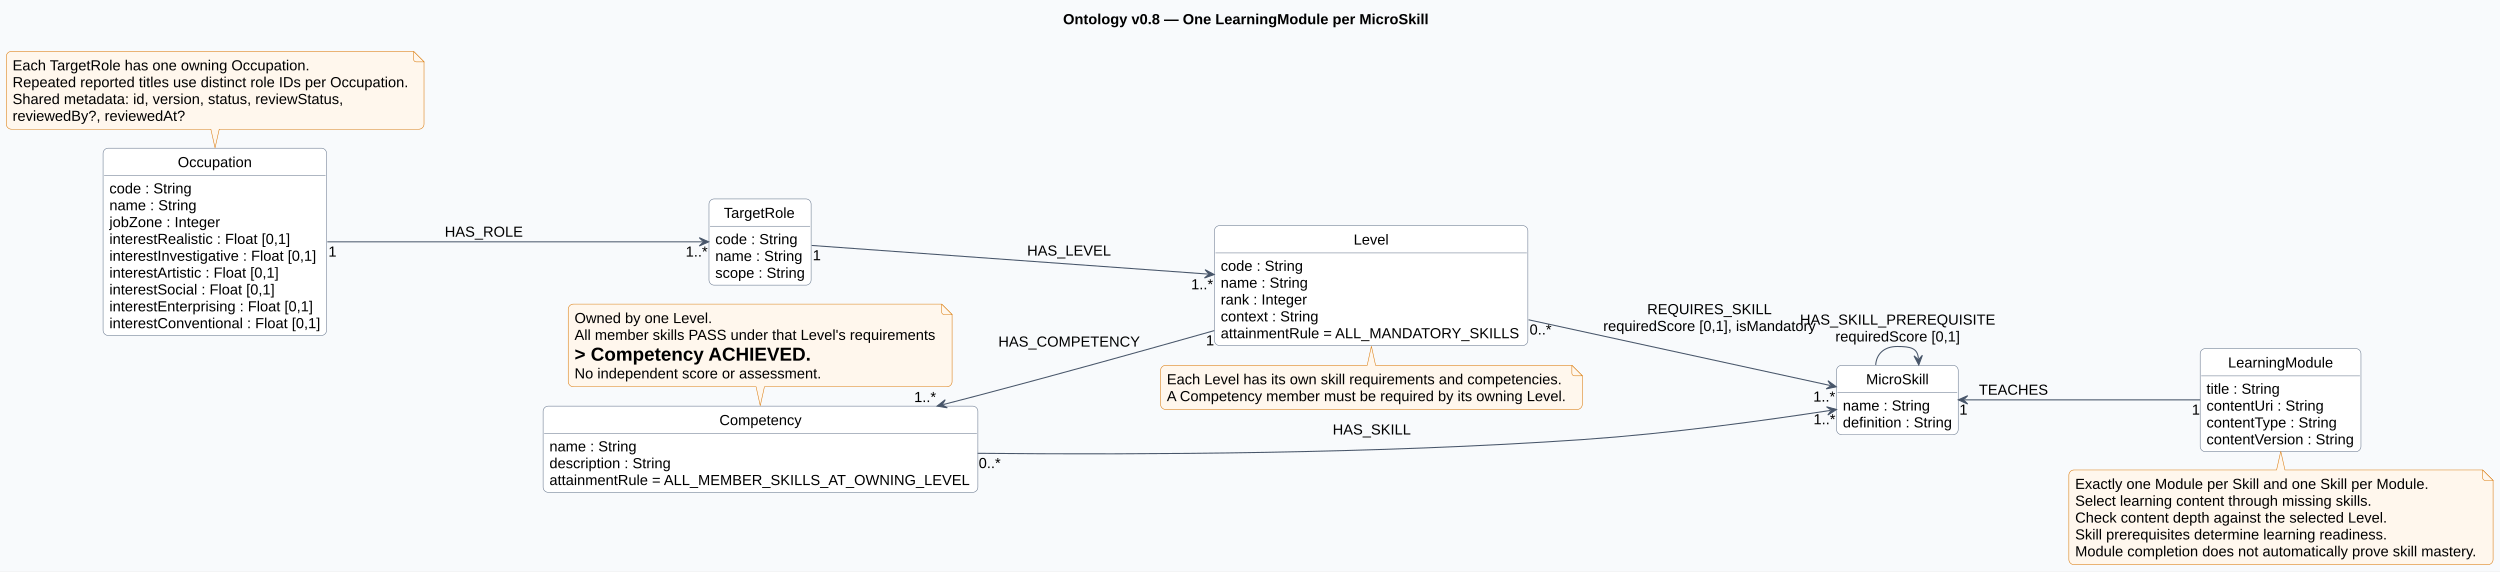
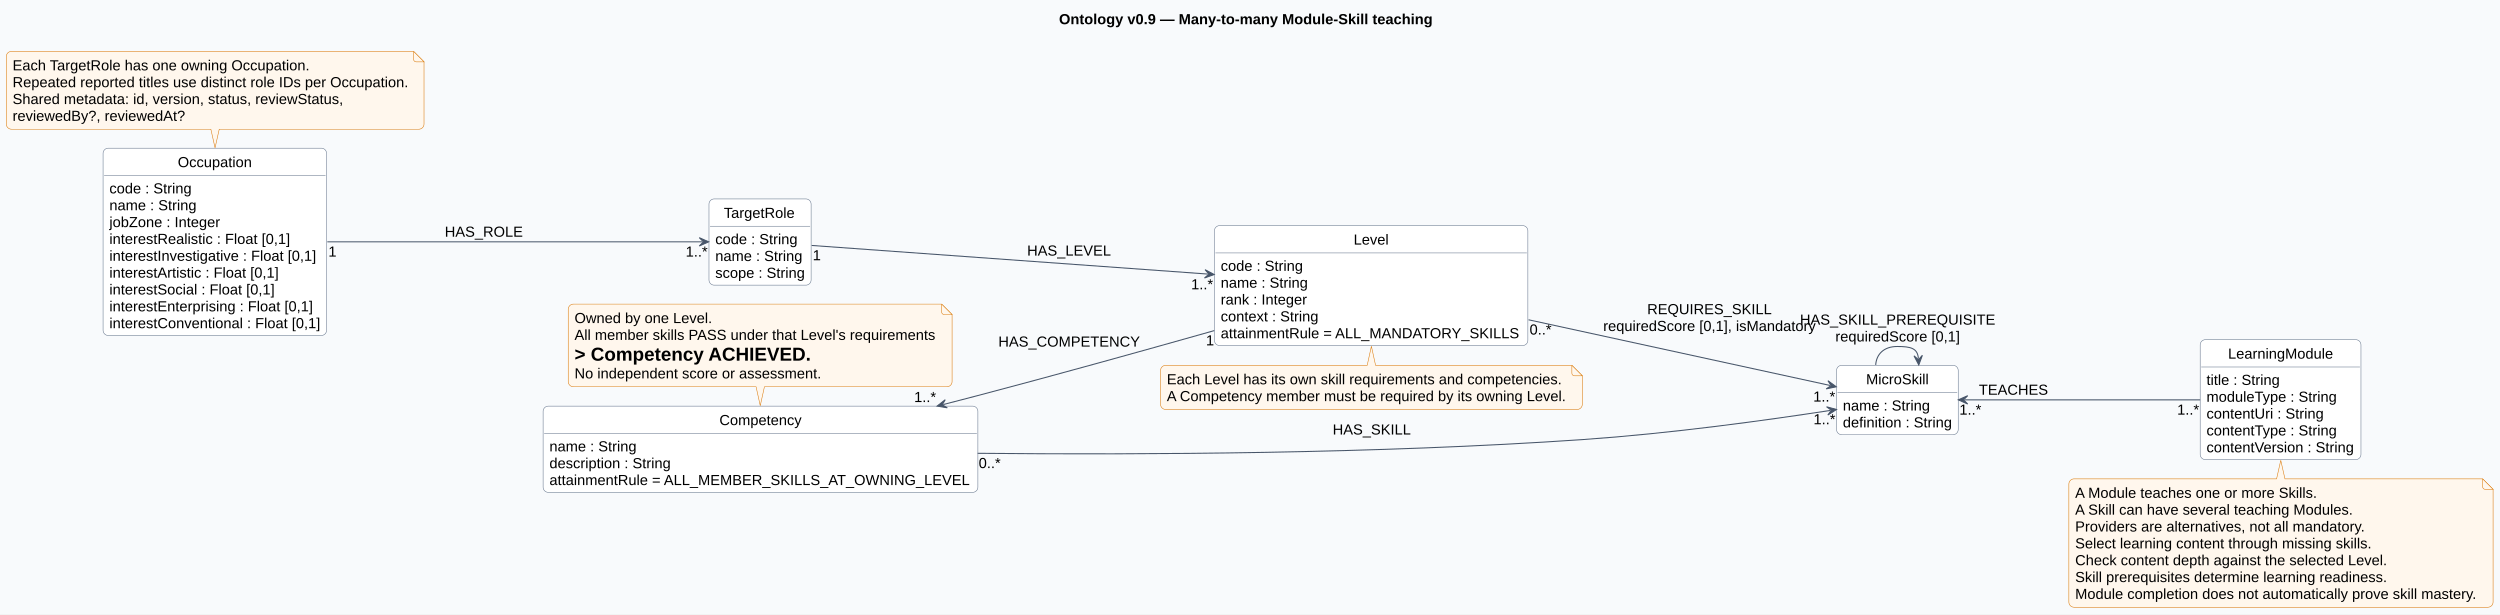
- <svg xmlns="http://www.w3.org/2000/svg" contentStyleType="text/css" data-diagram-type="CLASS" height="546px" preserveAspectRatio="none" style="width:2389px;height:546px;background:#F8FAFC;" version="1.1" viewBox="0 0 2389 546" width="2389px" zoomAndPan="magnify">
+ <svg xmlns="http://www.w3.org/2000/svg" contentStyleType="text/css" data-diagram-type="CLASS" height="587px" preserveAspectRatio="none" style="width:2389px;height:587px;background:#F8FAFC;" version="1.1" viewBox="0 0 2389 587" width="2389px" zoomAndPan="magnify">
  <defs />
  <g>
-     <rect fill="#F8FAFC" height="546" style="stroke:none;stroke-width:1;" width="2389" x="0" y="0" />
+     <rect fill="#F8FAFC" height="587" style="stroke:none;stroke-width:1;" width="2389" x="0" y="0" />
    <g class="title" data-source-line="16">
-       <text fill="#000000" font-family="Arial" font-size="14" font-weight="bold" lengthAdjust="spacing" textLength="349.275" x="1015.862" y="23.132">Ontology v0.8 — One LearningModule per MicroSkill</text>
+       <text fill="#000000" font-family="Arial" font-size="14" font-weight="bold" lengthAdjust="spacing" textLength="357.041" x="1011.98" y="23.132">Ontology v0.9 — Many-to-many Module-Skill teaching</text>
    </g>
    <g class="entity" data-entity="Occupation" data-source-line="17" data-uid="ent0002" id="entity_Occupation">
      <rect fill="#FFFFFF" height="178.986" rx="5" ry="5" style="stroke:#64748B;stroke-width:0.5;" width="213.558" x="98.5" y="141.599" />
      <text fill="#000000" font-family="Arial" font-size="14" lengthAdjust="spacing" textLength="70.82" x="169.869" y="159.731">Occupation</text>
      <line style="stroke:#64748B;stroke-width:0.5;" x1="99.5" x2="311.058" y1="167.697" y2="167.697" />
      <text fill="#000000" font-family="Arial" font-size="14" lengthAdjust="spacing" textLength="78.6" x="104.5" y="184.829">code : String</text>
      <text fill="#000000" font-family="Arial" font-size="14" lengthAdjust="spacing" textLength="83.262" x="104.5" y="200.928">name : String</text>
      <text fill="#000000" font-family="Arial" font-size="14" lengthAdjust="spacing" textLength="105.848" x="104.5" y="217.026">jobZone : Integer</text>
      <text fill="#000000" font-family="Arial" font-size="14" lengthAdjust="spacing" textLength="172.737" x="104.5" y="233.125">interestRealistic : Float [0,1]</text>
      <text fill="#000000" font-family="Arial" font-size="14" lengthAdjust="spacing" textLength="197.654" x="104.5" y="249.224">interestInvestigative : Float [0,1]</text>
      <text fill="#000000" font-family="Arial" font-size="14" lengthAdjust="spacing" textLength="161.834" x="104.5" y="265.322">interestArtistic : Float [0,1]</text>
      <text fill="#000000" font-family="Arial" font-size="14" lengthAdjust="spacing" textLength="157.965" x="104.5" y="281.421">interestSocial : Float [0,1]</text>
      <text fill="#000000" font-family="Arial" font-size="14" lengthAdjust="spacing" textLength="194.537" x="104.5" y="297.519">interestEnterprising : Float [0,1]</text>
      <text fill="#000000" font-family="Arial" font-size="14" lengthAdjust="spacing" textLength="201.558" x="104.5" y="313.618">interestConventional : Float [0,1]</text>
    </g>
    <g class="entity" data-entity="TargetRole" data-source-line="28" data-uid="ent0003" id="entity_TargetRole">
      <rect fill="#FFFFFF" height="82.394" rx="5" ry="5" style="stroke:#64748B;stroke-width:0.5;" width="97.6" x="677.5" y="190.099" />
      <text fill="#000000" font-family="Arial" font-size="14" lengthAdjust="spacing" textLength="69.255" x="691.672" y="208.231">TargetRole</text>
      <line style="stroke:#64748B;stroke-width:0.5;" x1="678.5" x2="774.1" y1="216.197" y2="216.197" />
      <text fill="#000000" font-family="Arial" font-size="14" lengthAdjust="spacing" textLength="78.6" x="683.5" y="233.329">code : String</text>
      <text fill="#000000" font-family="Arial" font-size="14" lengthAdjust="spacing" textLength="83.262" x="683.5" y="249.428">name : String</text>
      <text fill="#000000" font-family="Arial" font-size="14" lengthAdjust="spacing" textLength="85.6" x="683.5" y="265.526">scope : String</text>
    </g>
    <g class="entity" data-entity="Level" data-source-line="33" data-uid="ent0004" id="entity_Level">
      <rect fill="#FFFFFF" height="114.592" rx="5" ry="5" style="stroke:#64748B;stroke-width:0.5;" width="299.526" x="1160.5" y="215.599" />
      <text fill="#000000" font-family="Arial" font-size="14" lengthAdjust="spacing" textLength="33.469" x="1293.529" y="233.731">Level</text>
      <line style="stroke:#64748B;stroke-width:0.5;" x1="1161.5" x2="1459.026" y1="241.697" y2="241.697" />
      <text fill="#000000" font-family="Arial" font-size="14" lengthAdjust="spacing" textLength="78.6" x="1166.5" y="258.829">code : String</text>
      <text fill="#000000" font-family="Arial" font-size="14" lengthAdjust="spacing" textLength="83.262" x="1166.5" y="274.928">name : String</text>
      <text fill="#000000" font-family="Arial" font-size="14" lengthAdjust="spacing" textLength="82.489" x="1166.5" y="291.026">rank : Integer</text>
      <text fill="#000000" font-family="Arial" font-size="14" lengthAdjust="spacing" textLength="93.379" x="1166.5" y="307.125">context : String</text>
      <text fill="#000000" font-family="Arial" font-size="14" lengthAdjust="spacing" textLength="287.526" x="1166.5" y="323.224">attainmentRule = ALL_MANDATORY_SKILLS</text>
    </g>
    <g class="entity" data-entity="Competency" data-source-line="40" data-uid="ent0005" id="entity_Competency">
      <rect fill="#FFFFFF" height="82.394" rx="5" ry="5" style="stroke:#64748B;stroke-width:0.5;" width="415.464" x="519" y="388.099" />
      <text fill="#000000" font-family="Arial" font-size="14" lengthAdjust="spacing" textLength="78.593" x="687.436" y="406.231">Competency</text>
      <line style="stroke:#64748B;stroke-width:0.5;" x1="520" x2="933.464" y1="414.197" y2="414.197" />
      <text fill="#000000" font-family="Arial" font-size="14" lengthAdjust="spacing" textLength="83.262" x="525" y="431.329">name : String</text>
      <text fill="#000000" font-family="Arial" font-size="14" lengthAdjust="spacing" textLength="115.944" x="525" y="447.428">description : String</text>
      <text fill="#000000" font-family="Arial" font-size="14" lengthAdjust="spacing" textLength="403.464" x="525" y="463.526">attainmentRule = ALL_MEMBER_SKILLS_AT_OWNING_LEVEL</text>
    </g>
    <g class="entity" data-entity="MicroSkill" data-source-line="45" data-uid="ent0006" id="entity_MicroSkill">
      <rect fill="#FFFFFF" height="66.296" rx="5" ry="5" style="stroke:#64748B;stroke-width:0.5;" width="116.282" x="1755" y="349.099" />
      <text fill="#000000" font-family="Arial" font-size="14" lengthAdjust="spacing" textLength="59.89" x="1783.196" y="367.231">MicroSkill</text>
      <line style="stroke:#64748B;stroke-width:0.5;" x1="1756" x2="1870.282" y1="375.197" y2="375.197" />
      <text fill="#000000" font-family="Arial" font-size="14" lengthAdjust="spacing" textLength="83.262" x="1761" y="392.329">name : String</text>
      <text fill="#000000" font-family="Arial" font-size="14" lengthAdjust="spacing" textLength="104.282" x="1761" y="408.428">definition : String</text>
    </g>
    <g class="entity" data-entity="LearningModule" data-source-line="49" data-uid="ent0007" id="entity_LearningModule">
-       <rect fill="#FFFFFF" height="98.493" rx="5" ry="5" style="stroke:#64748B;stroke-width:0.5;" width="153.634" x="2102.5" y="333.099" />
-       <text fill="#000000" font-family="Arial" font-size="14" lengthAdjust="spacing" textLength="100.406" x="2129.114" y="351.231">LearningModule</text>
-       <line style="stroke:#64748B;stroke-width:0.5;" x1="2103.5" x2="2255.134" y1="359.197" y2="359.197" />
-       <text fill="#000000" font-family="Arial" font-size="14" lengthAdjust="spacing" textLength="70.027" x="2108.5" y="376.329">title : String</text>
-       <text fill="#000000" font-family="Arial" font-size="14" lengthAdjust="spacing" textLength="112.048" x="2108.5" y="392.428">contentUri : String</text>
-       <text fill="#000000" font-family="Arial" font-size="14" lengthAdjust="spacing" textLength="125.289" x="2108.5" y="408.526">contentType : String</text>
-       <text fill="#000000" font-family="Arial" font-size="14" lengthAdjust="spacing" textLength="141.634" x="2108.5" y="424.625">contentVersion : String</text>
+       <rect fill="#FFFFFF" height="114.592" rx="5" ry="5" style="stroke:#64748B;stroke-width:0.5;" width="153.634" x="2102.5" y="324.599" />
+       <text fill="#000000" font-family="Arial" font-size="14" lengthAdjust="spacing" textLength="100.406" x="2129.114" y="342.731">LearningModule</text>
+       <line style="stroke:#64748B;stroke-width:0.5;" x1="2103.5" x2="2255.134" y1="350.697" y2="350.697" />
+       <text fill="#000000" font-family="Arial" font-size="14" lengthAdjust="spacing" textLength="70.027" x="2108.5" y="367.829">title : String</text>
+       <text fill="#000000" font-family="Arial" font-size="14" lengthAdjust="spacing" textLength="125.282" x="2108.5" y="383.928">moduleType : String</text>
+       <text fill="#000000" font-family="Arial" font-size="14" lengthAdjust="spacing" textLength="112.048" x="2108.5" y="400.026">contentUri : String</text>
+       <text fill="#000000" font-family="Arial" font-size="14" lengthAdjust="spacing" textLength="125.289" x="2108.5" y="416.125">contentType : String</text>
+       <text fill="#000000" font-family="Arial" font-size="14" lengthAdjust="spacing" textLength="141.634" x="2108.5" y="432.224">contentVersion : String</text>
    </g>
-     <g class="entity" data-entity="GMN17" data-source-line="63" data-uid="ent0018" id="entity_GMN17">
+     <g class="entity" data-entity="GMN17" data-source-line="64" data-uid="ent0018" id="entity_GMN17">
      <path d="M543,295.599 L543,364.593 A5,5 0 0 0 548,369.593 L722.5,369.593 L726.5,387.72 L730.5,369.593 L904.816,369.593 A5,5 0 0 0 909.816,364.593 L909.816,300.599 L899.816,290.599 L548,290.599 A5,5 0 0 0 543,295.599" fill="#FFF7ED" style="stroke:#D97706;stroke-width:0.5;" />
      <path d="M899.816,290.599 L899.816,298.099 A2.5,2.5 0 0 0 902.316,300.599 L909.816,300.599 L899.816,290.599" fill="#FFF7ED" style="stroke:#D97706;stroke-width:0.5;" />
      <text fill="#000000" font-family="Arial" font-size="14" lengthAdjust="spacing" textLength="131.53" x="549" y="308.731">Owned by one Level.</text>
      <text fill="#000000" font-family="Arial" font-size="14" lengthAdjust="spacing" textLength="345.816" x="549" y="324.829">All member skills PASS under that Level's requirements</text>
      <text fill="#000000" font-family="Arial" font-size="18" font-weight="bold" lengthAdjust="spacing" textLength="226.556" x="549" y="344.68">&gt; Competency ACHIEVED.</text>
      <text fill="#000000" font-family="Arial" font-size="14" lengthAdjust="spacing" textLength="235.799" x="549" y="361.626">No independent score or assessment.</text>
    </g>
-     <g class="entity" data-entity="GMN20" data-source-line="69" data-uid="ent0021" id="entity_GMN20">
+     <g class="entity" data-entity="GMN20" data-source-line="70" data-uid="ent0021" id="entity_GMN20">
      <path d="M1109,354.099 L1109,386.296 A5,5 0 0 0 1114,391.296 L1507.067,391.296 A5,5 0 0 0 1512.067,386.296 L1512.067,359.099 L1502.067,349.099 L1314.5,349.099 L1310.5,330.823 L1306.5,349.099 L1114,349.099 A5,5 0 0 0 1109,354.099" fill="#FFF7ED" style="stroke:#D97706;stroke-width:0.5;" />
      <path d="M1502.067,349.099 L1502.067,356.599 A2.5,2.5 0 0 0 1504.567,359.099 L1512.067,359.099 L1502.067,349.099" fill="#FFF7ED" style="stroke:#D97706;stroke-width:0.5;" />
      <text fill="#000000" font-family="Arial" font-size="14" lengthAdjust="spacing" textLength="377.412" x="1115" y="367.231">Each Level has its own skill requirements and competencies.</text>
      <text fill="#000000" font-family="Arial" font-size="14" lengthAdjust="spacing" textLength="382.067" x="1115" y="383.329">A Competency member must be required by its owning Level.</text>
    </g>
-     <g class="entity" data-entity="GMN23" data-source-line="73" data-uid="ent0024" id="entity_GMN23">
-       <path d="M1977,454.099 L1977,534.592 A5,5 0 0 0 1982,539.592 L2377.398,539.592 A5,5 0 0 0 2382.398,534.592 L2382.398,459.099 L2372.398,449.099 L2183.5,449.099 L2179.5,431.256 L2175.5,449.099 L1982,449.099 A5,5 0 0 0 1977,454.099" fill="#FFF7ED" style="stroke:#D97706;stroke-width:0.5;" />
-       <path d="M2372.398,449.099 L2372.398,456.599 A2.5,2.5 0 0 0 2374.898,459.099 L2382.398,459.099 L2372.398,449.099" fill="#FFF7ED" style="stroke:#D97706;stroke-width:0.5;" />
-       <text fill="#000000" font-family="Arial" font-size="14" lengthAdjust="spacing" textLength="337.736" x="1983" y="467.231">Exactly one Module per Skill and one Skill per Module.</text>
-       <text fill="#000000" font-family="Arial" font-size="14" lengthAdjust="spacing" textLength="283.254" x="1983" y="483.329">Select learning content through missing skills.</text>
-       <text fill="#000000" font-family="Arial" font-size="14" lengthAdjust="spacing" textLength="298.088" x="1983" y="499.428">Check content depth against the selected Level.</text>
-       <text fill="#000000" font-family="Arial" font-size="14" lengthAdjust="spacing" textLength="298.04" x="1983" y="515.526">Skill prerequisites determine learning readiness.</text>
-       <text fill="#000000" font-family="Arial" font-size="14" lengthAdjust="spacing" textLength="384.398" x="1983" y="531.625">Module completion does not automatically prove skill mastery.</text>
+     <g class="entity" data-entity="GMN23" data-source-line="74" data-uid="ent0024" id="entity_GMN23">
+       <path d="M1977,462.599 L1977,575.289 A5,5 0 0 0 1982,580.289 L2377.398,580.289 A5,5 0 0 0 2382.398,575.289 L2382.398,467.599 L2372.398,457.599 L2183.5,457.599 L2179.5,439.87 L2175.5,457.599 L1982,457.599 A5,5 0 0 0 1977,462.599" fill="#FFF7ED" style="stroke:#D97706;stroke-width:0.5;" />
+       <path d="M2372.398,457.599 L2372.398,465.099 A2.5,2.5 0 0 0 2374.898,467.599 L2382.398,467.599 L2372.398,457.599" fill="#FFF7ED" style="stroke:#D97706;stroke-width:0.5;" />
+       <text fill="#000000" font-family="Arial" font-size="14" lengthAdjust="spacing" textLength="231.889" x="1983" y="475.731">A Module teaches one or more Skills.</text>
+       <text fill="#000000" font-family="Arial" font-size="14" lengthAdjust="spacing" textLength="266.144" x="1983" y="491.829">A Skill can have several teaching Modules.</text>
+       <text fill="#000000" font-family="Arial" font-size="14" lengthAdjust="spacing" textLength="277.799" x="1983" y="507.928">Providers are alternatives, not all mandatory.</text>
+       <text fill="#000000" font-family="Arial" font-size="14" lengthAdjust="spacing" textLength="283.254" x="1983" y="524.026">Select learning content through missing skills.</text>
+       <text fill="#000000" font-family="Arial" font-size="14" lengthAdjust="spacing" textLength="298.088" x="1983" y="540.125">Check content depth against the selected Level.</text>
+       <text fill="#000000" font-family="Arial" font-size="14" lengthAdjust="spacing" textLength="298.04" x="1983" y="556.224">Skill prerequisites determine learning readiness.</text>
+       <text fill="#000000" font-family="Arial" font-size="14" lengthAdjust="spacing" textLength="384.398" x="1983" y="572.322">Module completion does not automatically prove skill mastery.</text>
    </g>
-     <g class="entity" data-entity="GMN26" data-source-line="80" data-uid="ent0027" id="entity_GMN26">
+     <g class="entity" data-entity="GMN26" data-source-line="83" data-uid="ent0027" id="entity_GMN26">
      <path d="M6,54.099 L6,118.493 A5,5 0 0 0 11,123.493 L201.5,123.493 L205.5,141.323 L209.5,123.493 L400.198,123.493 A5,5 0 0 0 405.198,118.493 L405.198,59.099 L395.198,49.099 L11,49.099 A5,5 0 0 0 6,54.099" fill="#FFF7ED" style="stroke:#D97706;stroke-width:0.5;" />
      <path d="M395.198,49.099 L395.198,56.599 A2.5,2.5 0 0 0 397.698,59.099 L405.198,59.099 L395.198,49.099" fill="#FFF7ED" style="stroke:#D97706;stroke-width:0.5;" />
      <text fill="#000000" font-family="Arial" font-size="14" lengthAdjust="spacing" textLength="285.619" x="12" y="67.231">Each TargetRole has one owning Occupation.</text>
      <text fill="#000000" font-family="Arial" font-size="14" lengthAdjust="spacing" textLength="378.198" x="12" y="83.329">Repeated reported titles use distinct role IDs per Occupation.</text>
      <text fill="#000000" font-family="Arial" font-size="14" lengthAdjust="spacing" textLength="315.937" x="12" y="99.428">Shared metadata: id, version, status, reviewStatus,</text>
      <text fill="#000000" font-family="Arial" font-size="14" lengthAdjust="spacing" textLength="164.972" x="12" y="115.526">reviewedBy?, reviewedAt?</text>
    </g>
    <g class="link" data-entity-1="Occupation" data-entity-2="TargetRole" data-uid="lnk8" id="link_Occupation_TargetRole">
      <polygon fill="#475569" points="677.212,231.099,668.212,227.099,672.212,231.099,668.212,235.099,677.212,231.099" style="stroke:#475569;stroke-width:1;" />
      <path d="M312.78,231.099 C424.288,231.099 588.601,231.099 671.212,231.099" fill="none" style="stroke:#475569;stroke-width:1;" />
      <text fill="#000000" font-family="Arial" font-size="14" lengthAdjust="spacing" textLength="74.696" x="425" y="226.231">HAS_ROLE</text>
      <text fill="#000000" font-family="Arial" font-size="14" lengthAdjust="spacing" textLength="21.014" x="655.212" y="245.231">1..*</text>
      <text fill="#000000" font-family="Arial" font-size="14" lengthAdjust="spacing" textLength="7.786" x="313.78" y="245.231">1</text>
    </g>
    <g class="link" data-entity-1="TargetRole" data-entity-2="Level" data-uid="lnk9" id="link_TargetRole_Level">
      <polygon fill="#475569" points="1160.244,262.327,1151.555,257.69,1155.256,261.968,1150.979,265.669,1160.244,262.327" style="stroke:#475569;stroke-width:1;" />
      <path d="M775.623,234.571 C858.96,240.585 1027.396,252.741 1154.259,261.896" fill="none" style="stroke:#475569;stroke-width:1;" />
      <text fill="#000000" font-family="Arial" font-size="14" lengthAdjust="spacing" textLength="80.158" x="981.5" y="244.231">HAS_LEVEL</text>
      <text fill="#000000" font-family="Arial" font-size="14" lengthAdjust="spacing" textLength="21.014" x="1138.244" y="276.459">1..*</text>
      <text fill="#000000" font-family="Arial" font-size="14" lengthAdjust="spacing" textLength="7.786" x="776.623" y="248.703">1</text>
    </g>
    <g class="link" data-entity-1="Competency" data-entity-2="Level" data-uid="lnk11" id="link_Competency_Level">
      <polygon fill="#475569" points="895.531,388.054,905.24,389.707,900.376,386.819,903.264,381.955,895.531,388.054" style="stroke:#475569;stroke-width:1;" />
      <path d="M901.345,386.572 C914.374,383.25 921.501,381.389 934,378.099 C1008.79,358.411 1091.614,335.383 1160.405,315.917" fill="none" style="stroke:#475569;stroke-width:1;" />
      <text fill="#000000" font-family="Arial" font-size="14" lengthAdjust="spacing" textLength="135.358" x="954" y="331.231">HAS_COMPETENCY</text>
      <text fill="#000000" font-family="Arial" font-size="14" lengthAdjust="spacing" textLength="7.786" x="1152.405" y="330.049">1</text>
      <text fill="#000000" font-family="Arial" font-size="14" lengthAdjust="spacing" textLength="21.014" x="873.531" y="384.186">1..*</text>
    </g>
    <g class="link" data-entity-1="Competency" data-entity-2="MicroSkill" data-uid="lnk12" id="link_Competency_MicroSkill">
      <polygon fill="#475569" points="1754.958,391.301,1745.455,388.714,1750.016,392.06,1746.67,396.621,1754.958,391.301" style="stroke:#475569;stroke-width:1;" />
      <path d="M934.226,433.173 C1092.564,434.733 1316.325,433.569 1512,420.099 C1596.979,414.248 1688.817,401.461 1749.028,392.212" fill="none" style="stroke:#475569;stroke-width:1;" />
      <text fill="#000000" font-family="Arial" font-size="14" lengthAdjust="spacing" textLength="74.71" x="1273.5" y="415.231">HAS_SKILL</text>
      <text fill="#000000" font-family="Arial" font-size="14" lengthAdjust="spacing" textLength="21.014" x="1732.958" y="405.433">1..*</text>
      <text fill="#000000" font-family="Arial" font-size="14" lengthAdjust="spacing" textLength="21.014" x="935.226" y="447.305">0..*</text>
    </g>
    <g class="link" data-entity-1="Level" data-entity-2="MicroSkill" data-uid="lnk13" id="link_Level_MicroSkill">
      <polygon fill="#475569" points="1754.73,369.626,1746.787,363.803,1749.844,368.562,1745.085,371.619,1754.73,369.626" style="stroke:#475569;stroke-width:1;" />
      <path d="M1460.65,305.581 C1559.468,327.102 1677.707,352.852 1748.867,368.349" fill="none" style="stroke:#475569;stroke-width:1;" />
      <text fill="#000000" font-family="Arial" font-size="14" lengthAdjust="spacing" textLength="119.048" x="1574.027" y="300.231">REQUIRES_SKILL</text>
      <text fill="#000000" font-family="Arial" font-size="14" lengthAdjust="spacing" textLength="203.102" x="1532" y="316.329">requiredScore [0,1], isMandatory</text>
      <text fill="#000000" font-family="Arial" font-size="14" lengthAdjust="spacing" textLength="21.014" x="1732.73" y="383.758">1..*</text>
      <text fill="#000000" font-family="Arial" font-size="14" lengthAdjust="spacing" textLength="21.014" x="1461.65" y="319.713">0..*</text>
    </g>
    <g class="link" data-entity-1="MicroSkill" data-entity-2="LearningModule" data-uid="lnk15" id="link_MicroSkill_LearningModule">
      <polygon fill="#475569" points="1871.354,382.099,1880.354,386.099,1876.354,382.099,1880.354,378.099,1871.354,382.099" style="stroke:#475569;stroke-width:1;" />
      <path d="M1877.354,382.099 C1939.705,382.099 2033.634,382.099 2102.485,382.099" fill="none" style="stroke:#475569;stroke-width:1;" />
      <text fill="#000000" font-family="Arial" font-size="14" lengthAdjust="spacing" textLength="66.124" x="1891" y="377.231">TEACHES</text>
-       <text fill="#000000" font-family="Arial" font-size="14" lengthAdjust="spacing" textLength="7.786" x="2094.485" y="396.231">1</text>
-       <text fill="#000000" font-family="Arial" font-size="14" lengthAdjust="spacing" textLength="7.786" x="1872.354" y="396.231">1</text>
+       <text fill="#000000" font-family="Arial" font-size="14" lengthAdjust="spacing" textLength="21.014" x="2080.485" y="396.231">1..*</text>
+       <text fill="#000000" font-family="Arial" font-size="14" lengthAdjust="spacing" textLength="21.014" x="1872.354" y="396.231">1..*</text>
    </g>
    <g class="link" data-entity-1="MicroSkill" data-entity-2="MicroSkill" data-uid="lnk16" id="link_MicroSkill_MicroSkill">
      <polygon fill="#475569" points="1833.58,348.744,1837.016,339.514,1833.271,343.754,1829.031,340.009,1833.58,348.744" style="stroke:#475569;stroke-width:1;" />
      <path d="M1792.42,348.744 C1793.035,338.82 1799.895,331.099 1813,331.099 C1826.105,331.099 1832.595,332.832 1833.209,342.756" fill="none" style="stroke:#475569;stroke-width:1;" />
      <text fill="#000000" font-family="Arial" font-size="14" lengthAdjust="spacing" textLength="186.737" x="1720" y="310.231">HAS_SKILL_PREREQUISITE</text>
      <text fill="#000000" font-family="Arial" font-size="14" lengthAdjust="spacing" textLength="119.068" x="1753.834" y="326.329">requiredScore [0,1]</text>
    </g>
  </g>
</svg>
